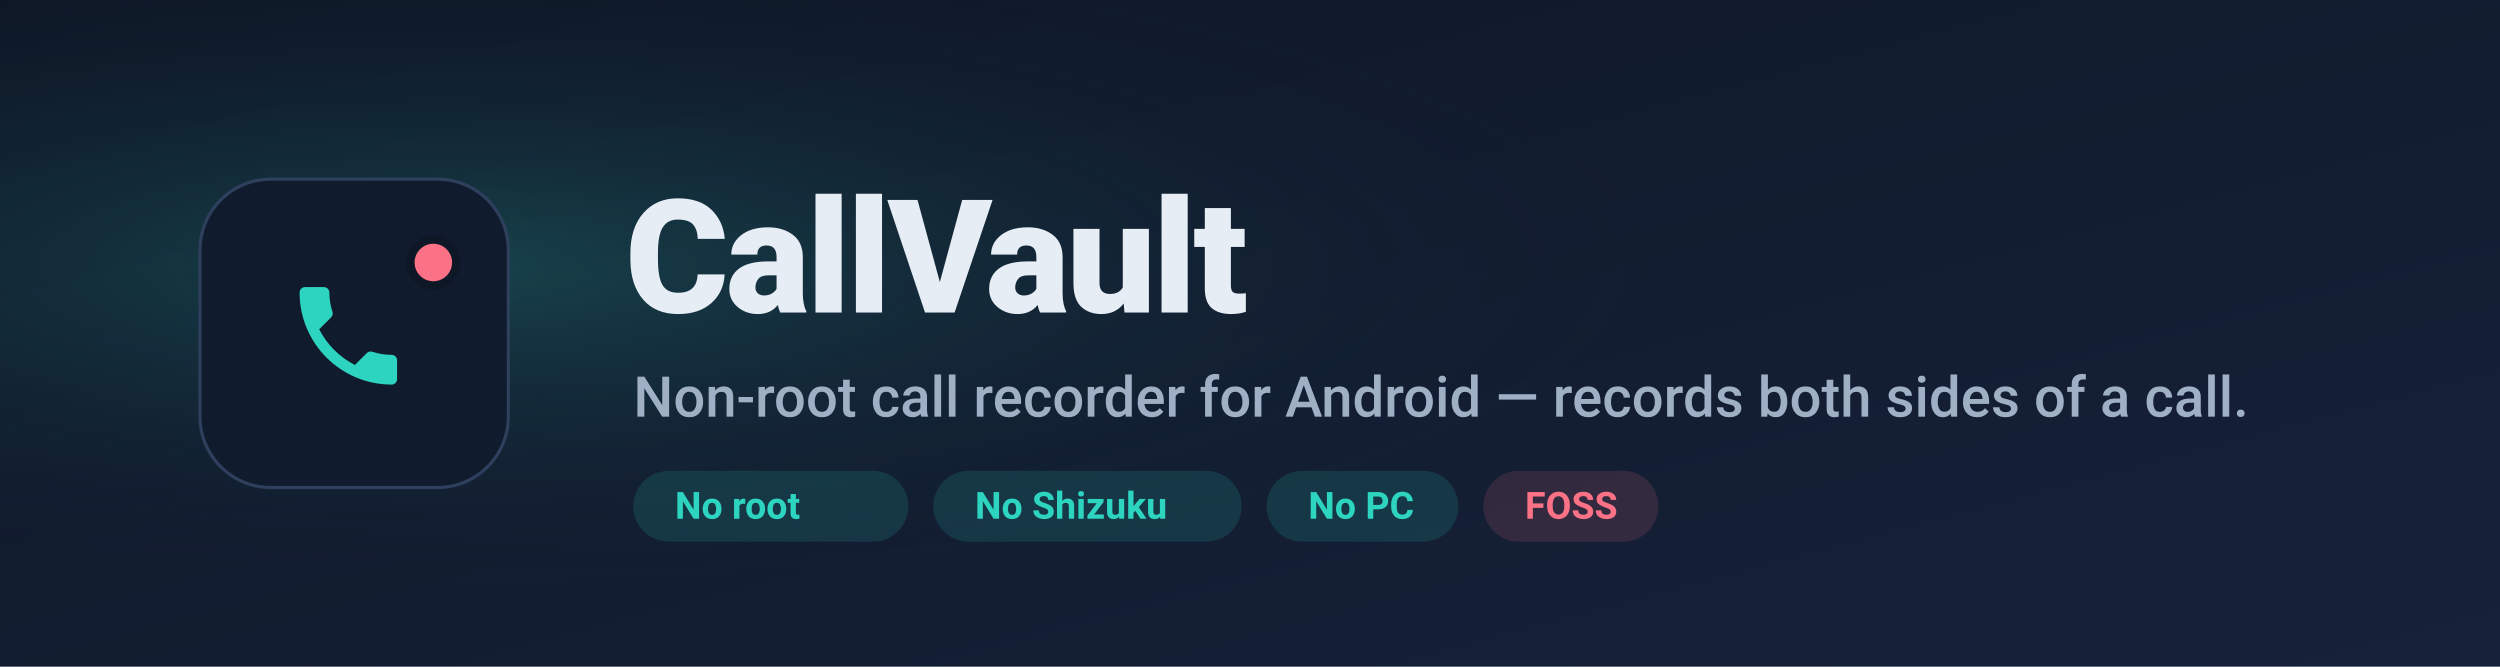
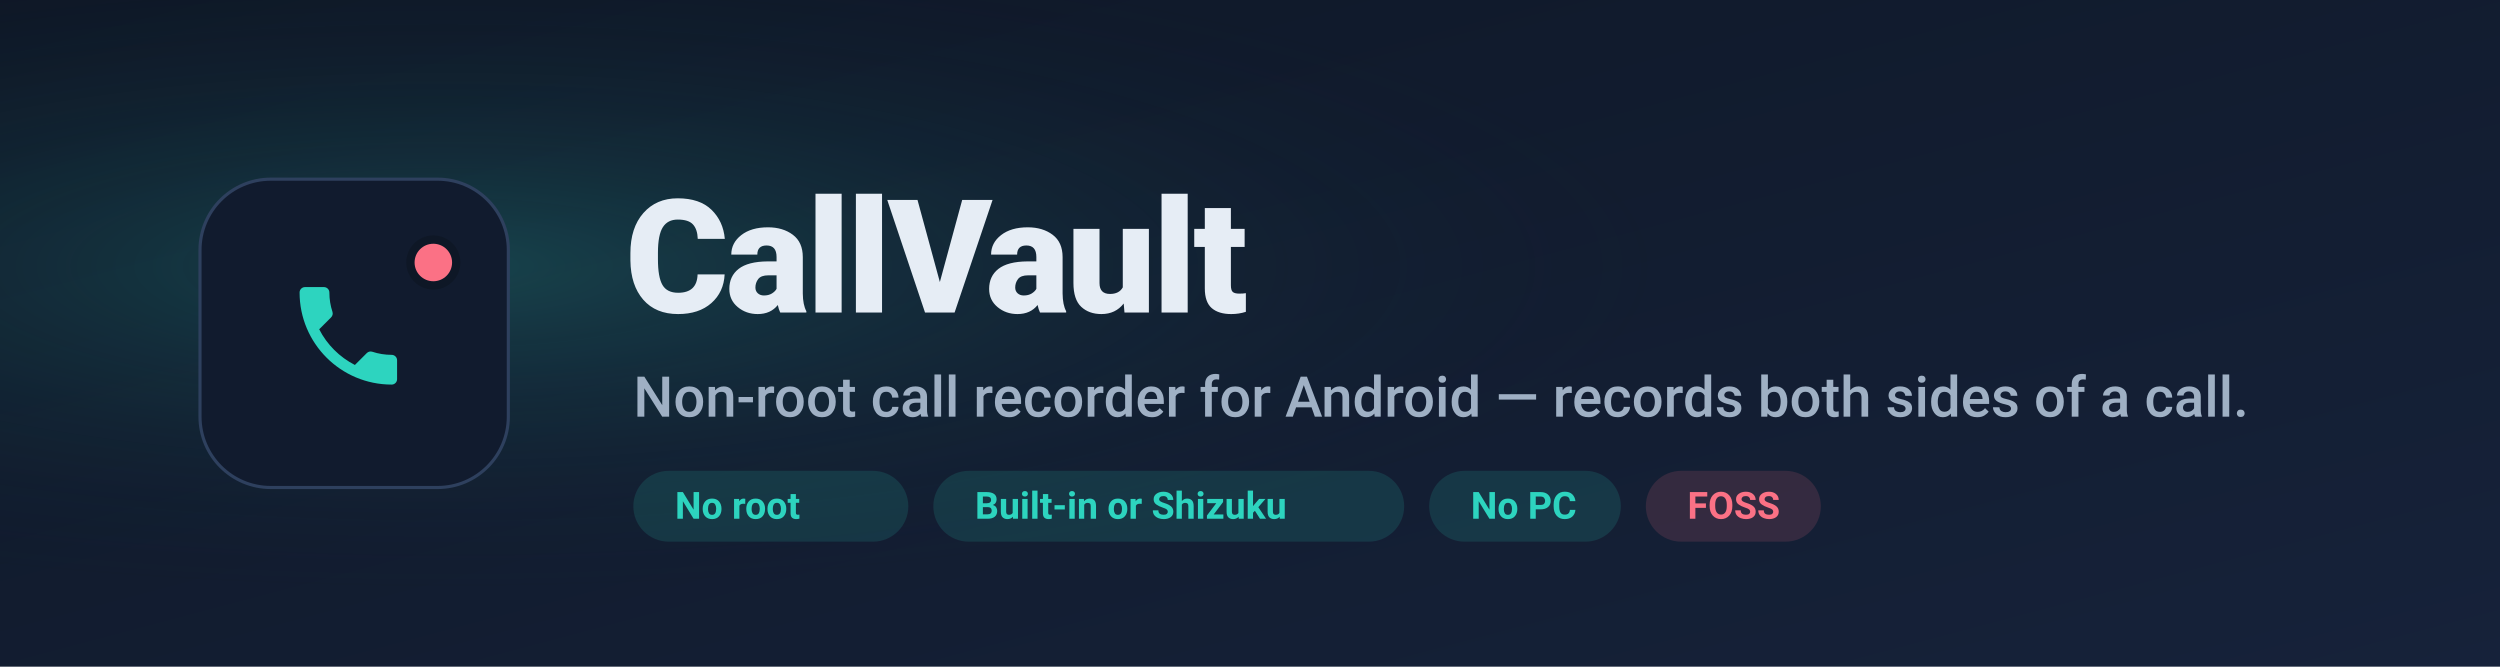
<svg xmlns="http://www.w3.org/2000/svg" width="1200" height="320" viewBox="0 0 1200 320" role="img" aria-label="CallVault — non-root call recorder for Android">
  <defs>
    <linearGradient id="bg" x1="0" y1="0" x2="1" y2="1">
      <stop offset="0" stop-color="#0E1726" />
      <stop offset="1" stop-color="#16223A" />
    </linearGradient>
    <radialGradient id="glow" cx="0.18" cy="0.4" r="0.5">
      <stop offset="0" stop-color="#2DD4BF" stop-opacity="0.22" />
      <stop offset="1" stop-color="#0E1726" stop-opacity="0" />
    </radialGradient>
  </defs>
  <rect width="1200" height="320" rx="0" fill="url(#bg)" />
  <rect width="1200" height="320" fill="url(#glow)" />
  <g transform="translate(96,86)">
    <rect width="148" height="148" rx="34" fill="#111B2E" stroke="#2E405E" stroke-width="1.5" />
    <g transform="translate(40,44) scale(2.6)">
      <path fill="#2DD4BF" d="M6.62,10.79c1.44,2.83 3.76,5.14 6.59,6.59l2.2,-2.2c0.27,-0.27 0.67,-0.36 1.02,-0.24 1.12,0.37 2.33,0.57 3.57,0.57 0.55,0 1,0.45 1,1V20c0,0.55 -0.45,1 -1,1 -9.39,0 -17,-7.61 -17,-17 0,-0.55 0.45,-1 1,-1h3.5c0.55,0 1,0.45 1,1 0,1.25 0.2,2.45 0.57,3.57 0.11,0.35 0.03,0.74 -0.25,1.02l-2.2,2.2z" />
    </g>
    <circle cx="112" cy="40" r="13" fill="#0E1726" />
    <circle cx="112" cy="40" r="9" fill="#FB7185" />
  </g>
  <text x="300" y="150" font-family="-apple-system,Segoe UI,Roboto,Helvetica,Arial,sans-serif" font-size="76" font-weight="800" fill="#E6EDF5" letter-spacing="-1.5">CallVault</text>
  <text x="304" y="200" font-family="-apple-system,Segoe UI,Roboto,Helvetica,Arial,sans-serif" font-size="27" font-weight="500" fill="#9FB0C4">Non-root call recorder for Android — records both sides of a call.</text>
  <g font-family="-apple-system,Segoe UI,Roboto,Helvetica,Arial,sans-serif" font-size="18" font-weight="600">
    <rect x="304" y="226" width="132" height="34" rx="17" fill="#2DD4BF" fill-opacity="0.14" />
    <text x="324" y="249" fill="#2DD4BF">No root</text>
-     <rect x="448" y="226" width="148" height="34" rx="17" fill="#2DD4BF" fill-opacity="0.14" />
-     <text x="468" y="249" fill="#2DD4BF">No Shizuku</text>
-     <rect x="608" y="226" width="92" height="34" rx="17" fill="#2DD4BF" fill-opacity="0.14" />
-     <text x="628" y="249" fill="#2DD4BF">No PC</text>
-     <rect x="712" y="226" width="84" height="34" rx="17" fill="#FB7185" fill-opacity="0.14" />
-     <text x="732" y="249" fill="#FB7185">FOSS</text>
+     <rect x="448" y="226" width="226" height="34" rx="17" fill="#2DD4BF" fill-opacity="0.14" />
+     <text x="468" y="249" fill="#2DD4BF">Built-in or Shizuku</text>
+     <rect x="686" y="226" width="92" height="34" rx="17" fill="#2DD4BF" fill-opacity="0.14" />
+     <text x="706" y="249" fill="#2DD4BF">No PC</text>
+     <rect x="790" y="226" width="84" height="34" rx="17" fill="#FB7185" fill-opacity="0.14" />
+     <text x="810" y="249" fill="#FB7185">FOSS</text>
  </g>
</svg>
